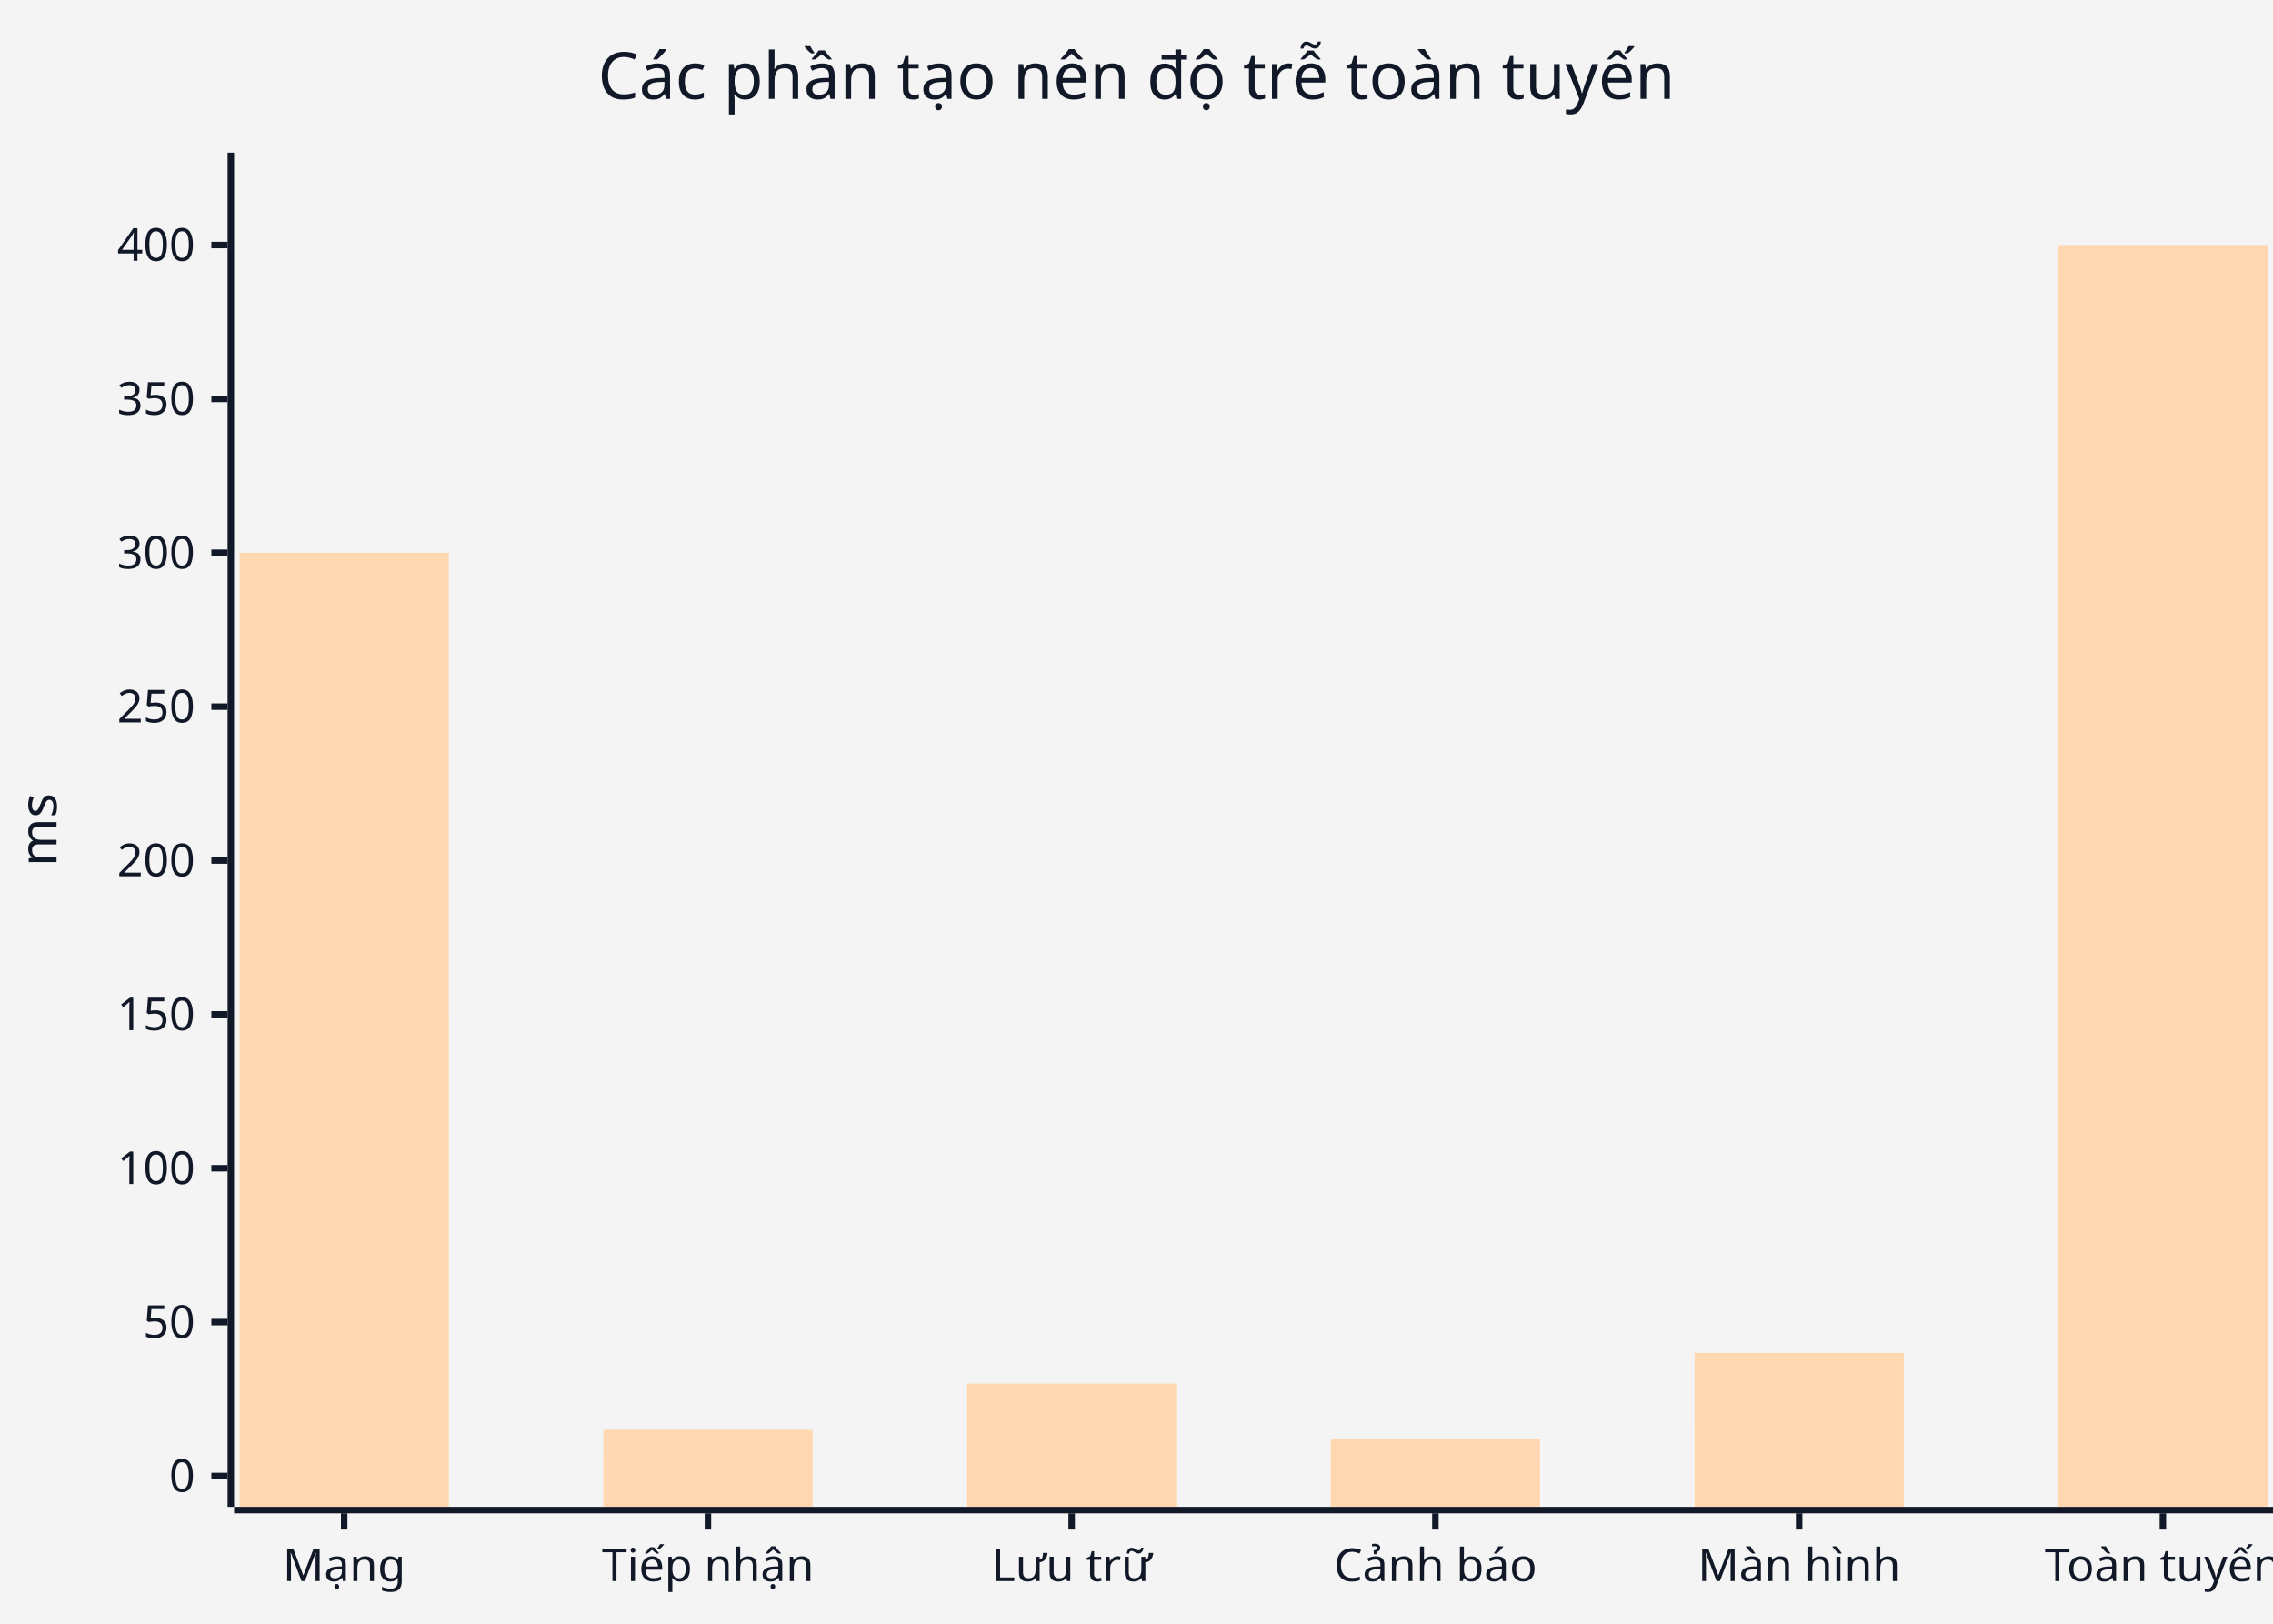
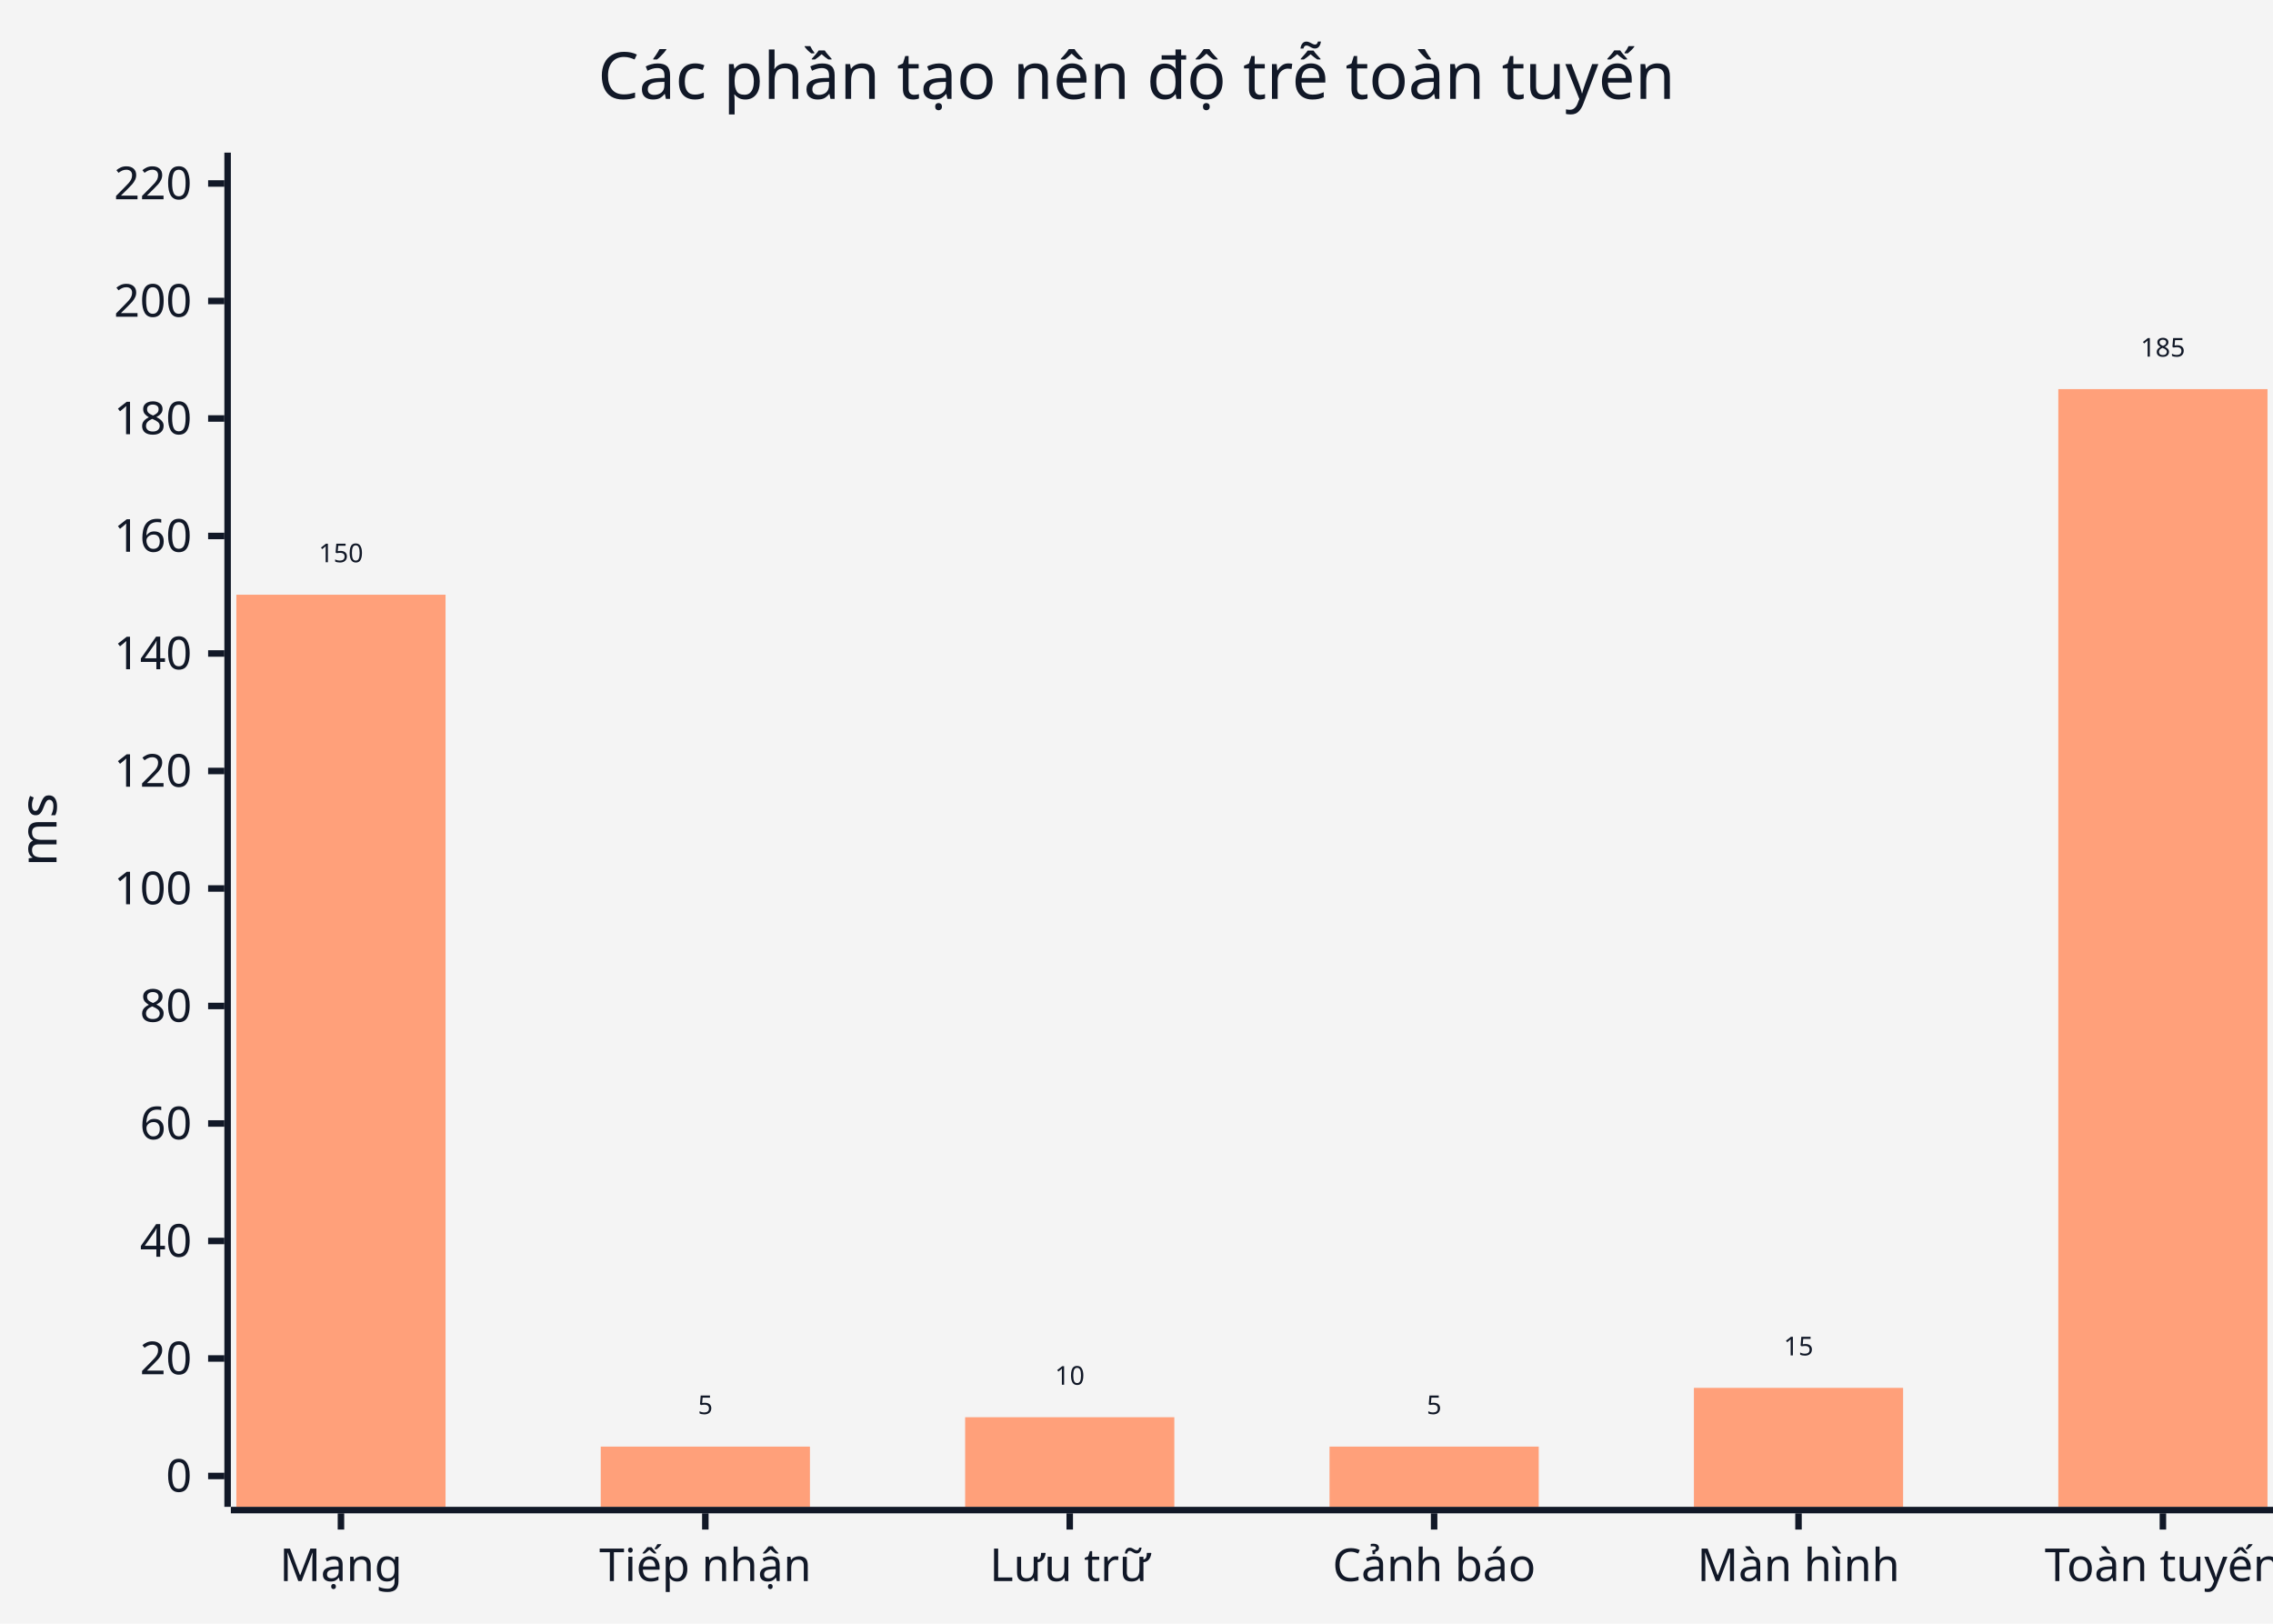
<svg xmlns="http://www.w3.org/2000/svg" id="my-svg" width="100%" style="max-width: 700px; background-color: white;" viewBox="0 0 700 500" role="graphics-document document" aria-roledescription="xychart">
  <style>#my-svg{font-family:Noto Sans,Segoe UI,Arial,sans-serif;font-size:22px;fill:#111827;}@keyframes edge-animation-frame{from{stroke-dashoffset:0;}}@keyframes dash{to{stroke-dashoffset:0;}}#my-svg .edge-animation-slow{stroke-dasharray:9,5!important;stroke-dashoffset:900;animation:dash 50s linear infinite;stroke-linecap:round;}#my-svg .edge-animation-fast{stroke-dasharray:9,5!important;stroke-dashoffset:900;animation:dash 20s linear infinite;stroke-linecap:round;}#my-svg .error-icon{fill:#eef2ff;}#my-svg .error-text{fill:#110d00;stroke:#110d00;}#my-svg .edge-thickness-normal{stroke-width:1px;}#my-svg .edge-thickness-thick{stroke-width:3.5px;}#my-svg .edge-pattern-solid{stroke-dasharray:0;}#my-svg .edge-thickness-invisible{stroke-width:0;fill:none;}#my-svg .edge-pattern-dashed{stroke-dasharray:3;}#my-svg .edge-pattern-dotted{stroke-dasharray:2;}#my-svg .marker{fill:#1f2937;stroke:#1f2937;}#my-svg .marker.cross{stroke:#1f2937;}#my-svg svg{font-family:Noto Sans,Segoe UI,Arial,sans-serif;font-size:22px;}#my-svg p{margin:0;}#my-svg .node .neo-node{stroke:#1f2937;}#my-svg [data-look="neo"].node rect,#my-svg [data-look="neo"].cluster rect,#my-svg [data-look="neo"].node polygon{stroke:url(#my-svg-gradient);filter:drop-shadow( 1px 2px 2px rgba(185,185,185,1));}#my-svg [data-look="neo"].node path{stroke:url(#my-svg-gradient);stroke-width:1px;}#my-svg [data-look="neo"].node .outer-path{filter:drop-shadow( 1px 2px 2px rgba(185,185,185,1));}#my-svg [data-look="neo"].node .neo-line path{stroke:#1f2937;filter:none;}#my-svg [data-look="neo"].node circle{stroke:url(#my-svg-gradient);filter:drop-shadow( 1px 2px 2px rgba(185,185,185,1));}#my-svg [data-look="neo"].node circle .state-start{fill:#000000;}#my-svg [data-look="neo"].icon-shape .icon{fill:url(#my-svg-gradient);filter:drop-shadow( 1px 2px 2px rgba(185,185,185,1));}#my-svg [data-look="neo"].icon-shape .icon-neo path{stroke:url(#my-svg-gradient);filter:drop-shadow( 1px 2px 2px rgba(185,185,185,1));}#my-svg :root{--mermaid-font-family:Noto Sans,Segoe UI,Arial,sans-serif;}</style>
  <g />
  <g class="main">
    <rect width="700" height="500" class="background" fill="#f4f4f4" />
    <g class="chart-title">
      <text x="0" y="0" fill="#111827" font-size="20" dominant-baseline="middle" text-anchor="middle" transform="translate(350, 23.5) rotate(0)">Các phần tạo nên độ trễ toàn tuyến</text>
    </g>
    <g class="plot">
      <g class="bar-plot-0">
-         <rect x="73.789" y="312.357" width="64.424" height="151.643" fill="#FFF4DD" stroke="#FFF4DD" stroke-width="0" />
-         <rect x="185.807" y="449.762" width="64.424" height="14.238" fill="#FFF4DD" stroke="#FFF4DD" stroke-width="0" />
-         <rect x="297.826" y="445.024" width="64.424" height="18.976" fill="#FFF4DD" stroke="#FFF4DD" stroke-width="0" />
-         <rect x="409.844" y="449.762" width="64.424" height="14.238" fill="#FFF4DD" stroke="#FFF4DD" stroke-width="0" />
-         <rect x="521.863" y="440.286" width="64.424" height="23.714" fill="#FFF4DD" stroke="#FFF4DD" stroke-width="0" />
-         <rect x="633.881" y="279.19" width="64.424" height="184.81" fill="#FFF4DD" stroke="#FFF4DD" stroke-width="0" />
-       </g>
-       <g class="bar-plot-1">
-         <rect x="73.789" y="170.214" width="64.424" height="293.786" fill="#FFD8B1" stroke="#FFD8B1" stroke-width="0" />
-         <rect x="185.807" y="440.286" width="64.424" height="23.714" fill="#FFD8B1" stroke="#FFD8B1" stroke-width="0" />
-         <rect x="297.826" y="426.071" width="64.424" height="37.929" fill="#FFD8B1" stroke="#FFD8B1" stroke-width="0" />
-         <rect x="409.844" y="443.129" width="64.424" height="20.871" fill="#FFD8B1" stroke="#FFD8B1" stroke-width="0" />
-         <rect x="521.863" y="416.595" width="64.424" height="47.405" fill="#FFD8B1" stroke="#FFD8B1" stroke-width="0" />
-         <rect x="633.881" y="75.452" width="64.424" height="388.548" fill="#FFD8B1" stroke="#FFD8B1" stroke-width="0" />
+         <rect x="72.789" y="183.136" width="64.424" height="280.864" fill="#FFA07A" stroke="#FFA07A" stroke-width="0" />
+         <rect x="185.007" y="445.455" width="64.424" height="18.545" fill="#FFA07A" stroke="#FFA07A" stroke-width="0" />
+         <rect x="297.226" y="436.409" width="64.424" height="27.591" fill="#FFA07A" stroke="#FFA07A" stroke-width="0" />
+         <rect x="409.444" y="445.455" width="64.424" height="18.545" fill="#FFA07A" stroke="#FFA07A" stroke-width="0" />
+         <rect x="521.663" y="427.364" width="64.424" height="36.636" fill="#FFA07A" stroke="#FFA07A" stroke-width="0" />
+         <rect x="633.881" y="119.818" width="64.424" height="344.182" fill="#FFA07A" stroke="#FFA07A" stroke-width="0" />
+         <text x="105.001" y="173.136" text-anchor="middle" dominant-baseline="auto" fill="#111827" font-size="8px">150</text>
+         <text x="217.219" y="435.455" text-anchor="middle" dominant-baseline="auto" fill="#111827" font-size="8px">5</text>
+         <text x="329.438" y="426.409" text-anchor="middle" dominant-baseline="auto" fill="#111827" font-size="8px">10</text>
+         <text x="441.656" y="435.455" text-anchor="middle" dominant-baseline="auto" fill="#111827" font-size="8px">5</text>
+         <text x="553.874" y="417.364" text-anchor="middle" dominant-baseline="auto" fill="#111827" font-size="8px">15</text>
+         <text x="666.093" y="109.818" text-anchor="middle" dominant-baseline="auto" fill="#111827" font-size="8px">185</text>
      </g>
    </g>
    <g class="bottom-axis">
      <g class="axis-line">
-         <path d="M 72.094,465 L 700,465" fill="none" stroke="#111827" stroke-width="2" />
+         <path d="M 71.094,465 L 700,465" fill="none" stroke="#111827" stroke-width="2" />
      </g>
      <g class="label">
-         <text x="0" y="0" fill="#111827" font-size="14" dominant-baseline="text-before-edge" text-anchor="middle" transform="translate(106.001, 476) rotate(0)">Mạng</text>
-         <text x="0" y="0" fill="#111827" font-size="14" dominant-baseline="text-before-edge" text-anchor="middle" transform="translate(218.0193, 476) rotate(0)">Tiếp nhận</text>
-         <text x="0" y="0" fill="#111827" font-size="14" dominant-baseline="text-before-edge" text-anchor="middle" transform="translate(330.0377, 476) rotate(0)">Lưu trữ</text>
-         <text x="0" y="0" fill="#111827" font-size="14" dominant-baseline="text-before-edge" text-anchor="middle" transform="translate(442.0561, 476) rotate(0)">Cảnh báo</text>
-         <text x="0" y="0" fill="#111827" font-size="14" dominant-baseline="text-before-edge" text-anchor="middle" transform="translate(554.0744, 476) rotate(0)">Màn hình</text>
+         <text x="0" y="0" fill="#111827" font-size="14" dominant-baseline="text-before-edge" text-anchor="middle" transform="translate(105.001, 476) rotate(0)">Mạng</text>
+         <text x="0" y="0" fill="#111827" font-size="14" dominant-baseline="text-before-edge" text-anchor="middle" transform="translate(217.2193, 476) rotate(0)">Tiếp nhận</text>
+         <text x="0" y="0" fill="#111827" font-size="14" dominant-baseline="text-before-edge" text-anchor="middle" transform="translate(329.4377, 476) rotate(0)">Lưu trữ</text>
+         <text x="0" y="0" fill="#111827" font-size="14" dominant-baseline="text-before-edge" text-anchor="middle" transform="translate(441.6561, 476) rotate(0)">Cảnh báo</text>
+         <text x="0" y="0" fill="#111827" font-size="14" dominant-baseline="text-before-edge" text-anchor="middle" transform="translate(553.8744, 476) rotate(0)">Màn hình</text>
        <text x="0" y="0" fill="#111827" font-size="14" dominant-baseline="text-before-edge" text-anchor="middle" transform="translate(666.0928, 476) rotate(0)">Toàn tuyến</text>
      </g>
      <g class="ticks">
-         <path d="M 106.001,466 L 106.001,471" fill="none" stroke="#111827" stroke-width="2" />
-         <path d="M 218.019,466 L 218.019,471" fill="none" stroke="#111827" stroke-width="2" />
-         <path d="M 330.038,466 L 330.038,471" fill="none" stroke="#111827" stroke-width="2" />
-         <path d="M 442.056,466 L 442.056,471" fill="none" stroke="#111827" stroke-width="2" />
-         <path d="M 554.074,466 L 554.074,471" fill="none" stroke="#111827" stroke-width="2" />
+         <path d="M 105.001,466 L 105.001,471" fill="none" stroke="#111827" stroke-width="2" />
+         <path d="M 217.219,466 L 217.219,471" fill="none" stroke="#111827" stroke-width="2" />
+         <path d="M 329.438,466 L 329.438,471" fill="none" stroke="#111827" stroke-width="2" />
+         <path d="M 441.656,466 L 441.656,471" fill="none" stroke="#111827" stroke-width="2" />
+         <path d="M 553.874,466 L 553.874,471" fill="none" stroke="#111827" stroke-width="2" />
        <path d="M 666.093,466 L 666.093,471" fill="none" stroke="#111827" stroke-width="2" />
      </g>
    </g>
    <g class="left-axis">
      <g class="axisl-line">
-         <path d="M 71.094,47 L 71.094,464" fill="none" stroke="#111827" stroke-width="2" />
+         <path d="M 70.094,47 L 70.094,464" fill="none" stroke="#111827" stroke-width="2" />
      </g>
      <g class="label">
-         <text x="0" y="0" fill="#111827" font-size="14" dominant-baseline="middle" text-anchor="end" transform="translate(60.09375, 75.45238) rotate(0)">400</text>
-         <text x="0" y="0" fill="#111827" font-size="14" dominant-baseline="middle" text-anchor="end" transform="translate(60.09375, 122.8333) rotate(0)">350</text>
-         <text x="0" y="0" fill="#111827" font-size="14" dominant-baseline="middle" text-anchor="end" transform="translate(60.09375, 170.2143) rotate(0)">300</text>
-         <text x="0" y="0" fill="#111827" font-size="14" dominant-baseline="middle" text-anchor="end" transform="translate(60.09375, 217.5952) rotate(0)">250</text>
-         <text x="0" y="0" fill="#111827" font-size="14" dominant-baseline="middle" text-anchor="end" transform="translate(60.09375, 264.9762) rotate(0)">200</text>
-         <text x="0" y="0" fill="#111827" font-size="14" dominant-baseline="middle" text-anchor="end" transform="translate(60.09375, 312.3571) rotate(0)">150</text>
-         <text x="0" y="0" fill="#111827" font-size="14" dominant-baseline="middle" text-anchor="end" transform="translate(60.09375, 359.7381) rotate(0)">100</text>
-         <text x="0" y="0" fill="#111827" font-size="14" dominant-baseline="middle" text-anchor="end" transform="translate(60.09375, 407.119) rotate(0)">50</text>
-         <text x="0" y="0" fill="#111827" font-size="14" dominant-baseline="middle" text-anchor="end" transform="translate(60.09375, 454.5) rotate(0)">0</text>
+         <text x="0" y="0" fill="#111827" font-size="14" dominant-baseline="middle" text-anchor="end" transform="translate(59.09375, 56.5) rotate(0)">220</text>
+         <text x="0" y="0" fill="#111827" font-size="14" dominant-baseline="middle" text-anchor="end" transform="translate(59.09375, 92.68182) rotate(0)">200</text>
+         <text x="0" y="0" fill="#111827" font-size="14" dominant-baseline="middle" text-anchor="end" transform="translate(59.09375, 128.8636) rotate(0)">180</text>
+         <text x="0" y="0" fill="#111827" font-size="14" dominant-baseline="middle" text-anchor="end" transform="translate(59.09375, 165.0455) rotate(0)">160</text>
+         <text x="0" y="0" fill="#111827" font-size="14" dominant-baseline="middle" text-anchor="end" transform="translate(59.09375, 201.2273) rotate(0)">140</text>
+         <text x="0" y="0" fill="#111827" font-size="14" dominant-baseline="middle" text-anchor="end" transform="translate(59.09375, 237.4091) rotate(0)">120</text>
+         <text x="0" y="0" fill="#111827" font-size="14" dominant-baseline="middle" text-anchor="end" transform="translate(59.09375, 273.5909) rotate(0)">100</text>
+         <text x="0" y="0" fill="#111827" font-size="14" dominant-baseline="middle" text-anchor="end" transform="translate(59.09375, 309.7727) rotate(0)">80</text>
+         <text x="0" y="0" fill="#111827" font-size="14" dominant-baseline="middle" text-anchor="end" transform="translate(59.09375, 345.9545) rotate(0)">60</text>
+         <text x="0" y="0" fill="#111827" font-size="14" dominant-baseline="middle" text-anchor="end" transform="translate(59.09375, 382.1364) rotate(0)">40</text>
+         <text x="0" y="0" fill="#111827" font-size="14" dominant-baseline="middle" text-anchor="end" transform="translate(59.09375, 418.3182) rotate(0)">20</text>
+         <text x="0" y="0" fill="#111827" font-size="14" dominant-baseline="middle" text-anchor="end" transform="translate(59.09375, 454.5) rotate(0)">0</text>
      </g>
      <g class="ticks">
-         <path d="M 70.094,75.452 L 65.094,75.452" fill="none" stroke="#111827" stroke-width="2" />
-         <path d="M 70.094,122.833 L 65.094,122.833" fill="none" stroke="#111827" stroke-width="2" />
-         <path d="M 70.094,170.214 L 65.094,170.214" fill="none" stroke="#111827" stroke-width="2" />
-         <path d="M 70.094,217.595 L 65.094,217.595" fill="none" stroke="#111827" stroke-width="2" />
-         <path d="M 70.094,264.976 L 65.094,264.976" fill="none" stroke="#111827" stroke-width="2" />
-         <path d="M 70.094,312.357 L 65.094,312.357" fill="none" stroke="#111827" stroke-width="2" />
-         <path d="M 70.094,359.738 L 65.094,359.738" fill="none" stroke="#111827" stroke-width="2" />
-         <path d="M 70.094,407.119 L 65.094,407.119" fill="none" stroke="#111827" stroke-width="2" />
-         <path d="M 70.094,454.5 L 65.094,454.5" fill="none" stroke="#111827" stroke-width="2" />
+         <path d="M 69.094,56.5 L 64.094,56.5" fill="none" stroke="#111827" stroke-width="2" />
+         <path d="M 69.094,92.682 L 64.094,92.682" fill="none" stroke="#111827" stroke-width="2" />
+         <path d="M 69.094,128.864 L 64.094,128.864" fill="none" stroke="#111827" stroke-width="2" />
+         <path d="M 69.094,165.045 L 64.094,165.045" fill="none" stroke="#111827" stroke-width="2" />
+         <path d="M 69.094,201.227 L 64.094,201.227" fill="none" stroke="#111827" stroke-width="2" />
+         <path d="M 69.094,237.409 L 64.094,237.409" fill="none" stroke="#111827" stroke-width="2" />
+         <path d="M 69.094,273.591 L 64.094,273.591" fill="none" stroke="#111827" stroke-width="2" />
+         <path d="M 69.094,309.773 L 64.094,309.773" fill="none" stroke="#111827" stroke-width="2" />
+         <path d="M 69.094,345.955 L 64.094,345.955" fill="none" stroke="#111827" stroke-width="2" />
+         <path d="M 69.094,382.136 L 64.094,382.136" fill="none" stroke="#111827" stroke-width="2" />
+         <path d="M 69.094,418.318 L 64.094,418.318" fill="none" stroke="#111827" stroke-width="2" />
+         <path d="M 69.094,454.5 L 64.094,454.5" fill="none" stroke="#111827" stroke-width="2" />
      </g>
      <g class="title">
        <text x="0" y="0" fill="#111827" font-size="16" dominant-baseline="text-before-edge" text-anchor="middle" transform="translate(5, 255.5) rotate(270)">ms</text>
      </g>
    </g>
  </g>
  <g class="mermaid-tmp-group" />
</svg>
